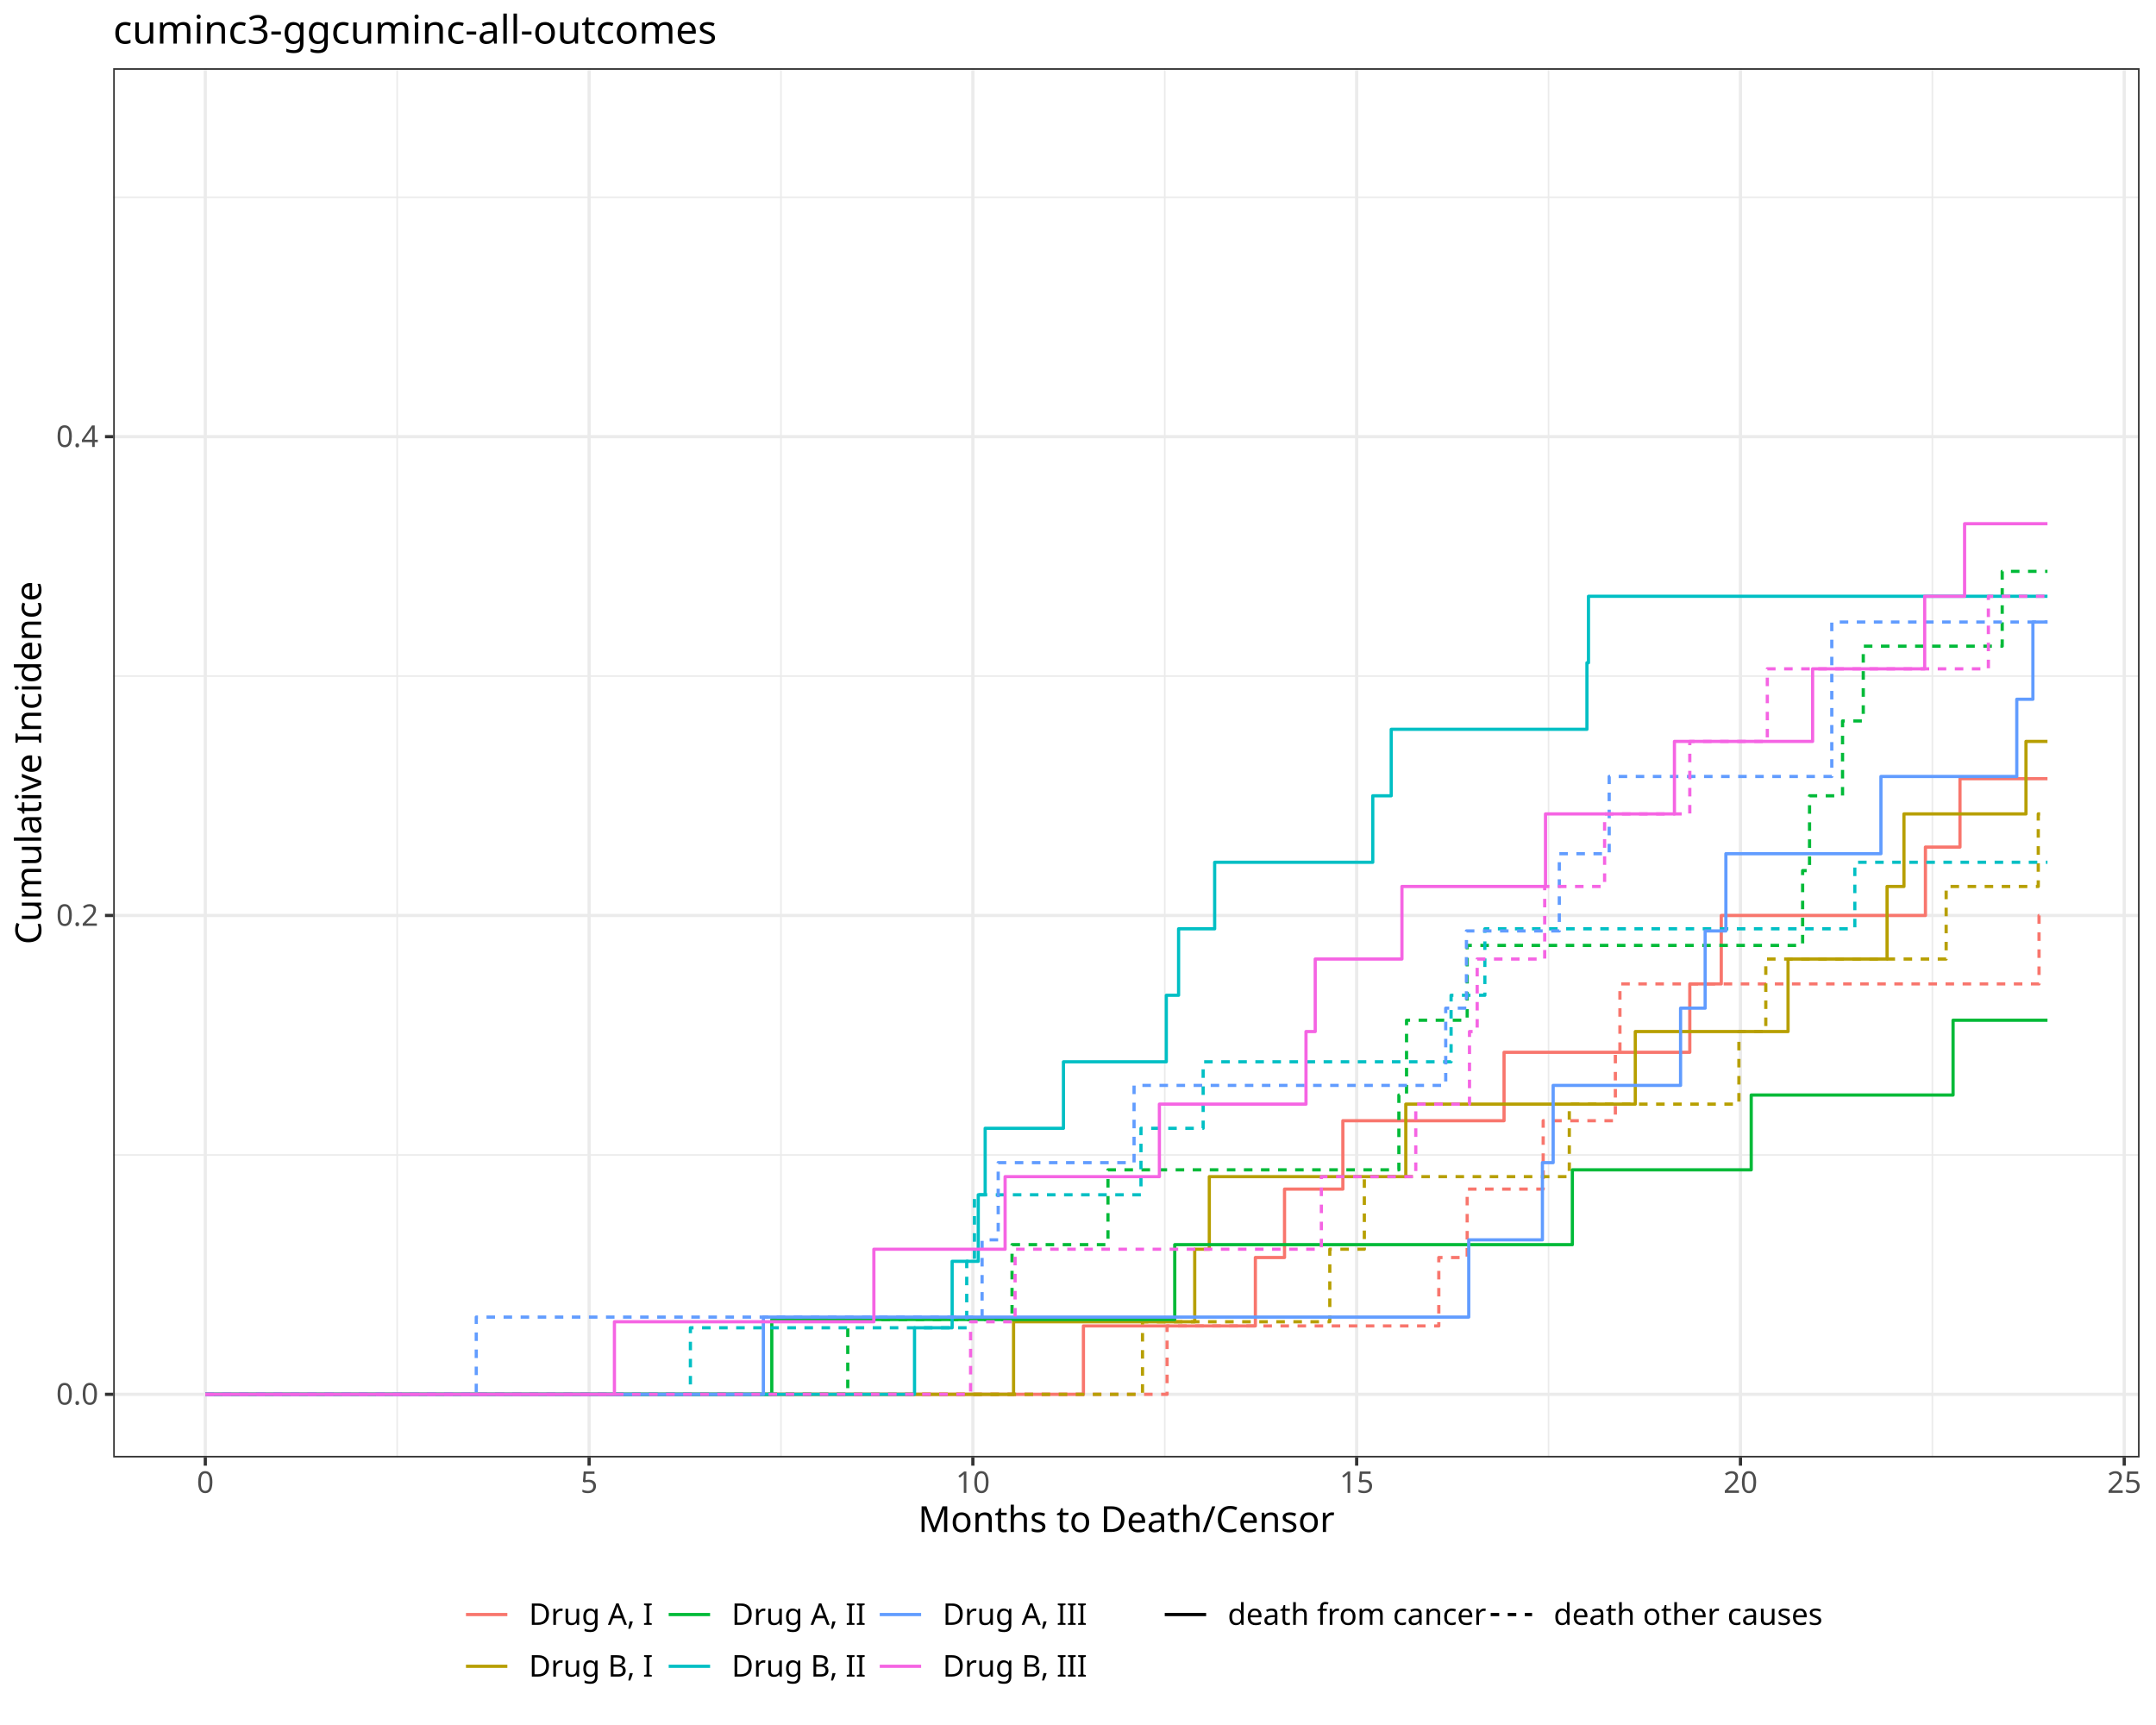
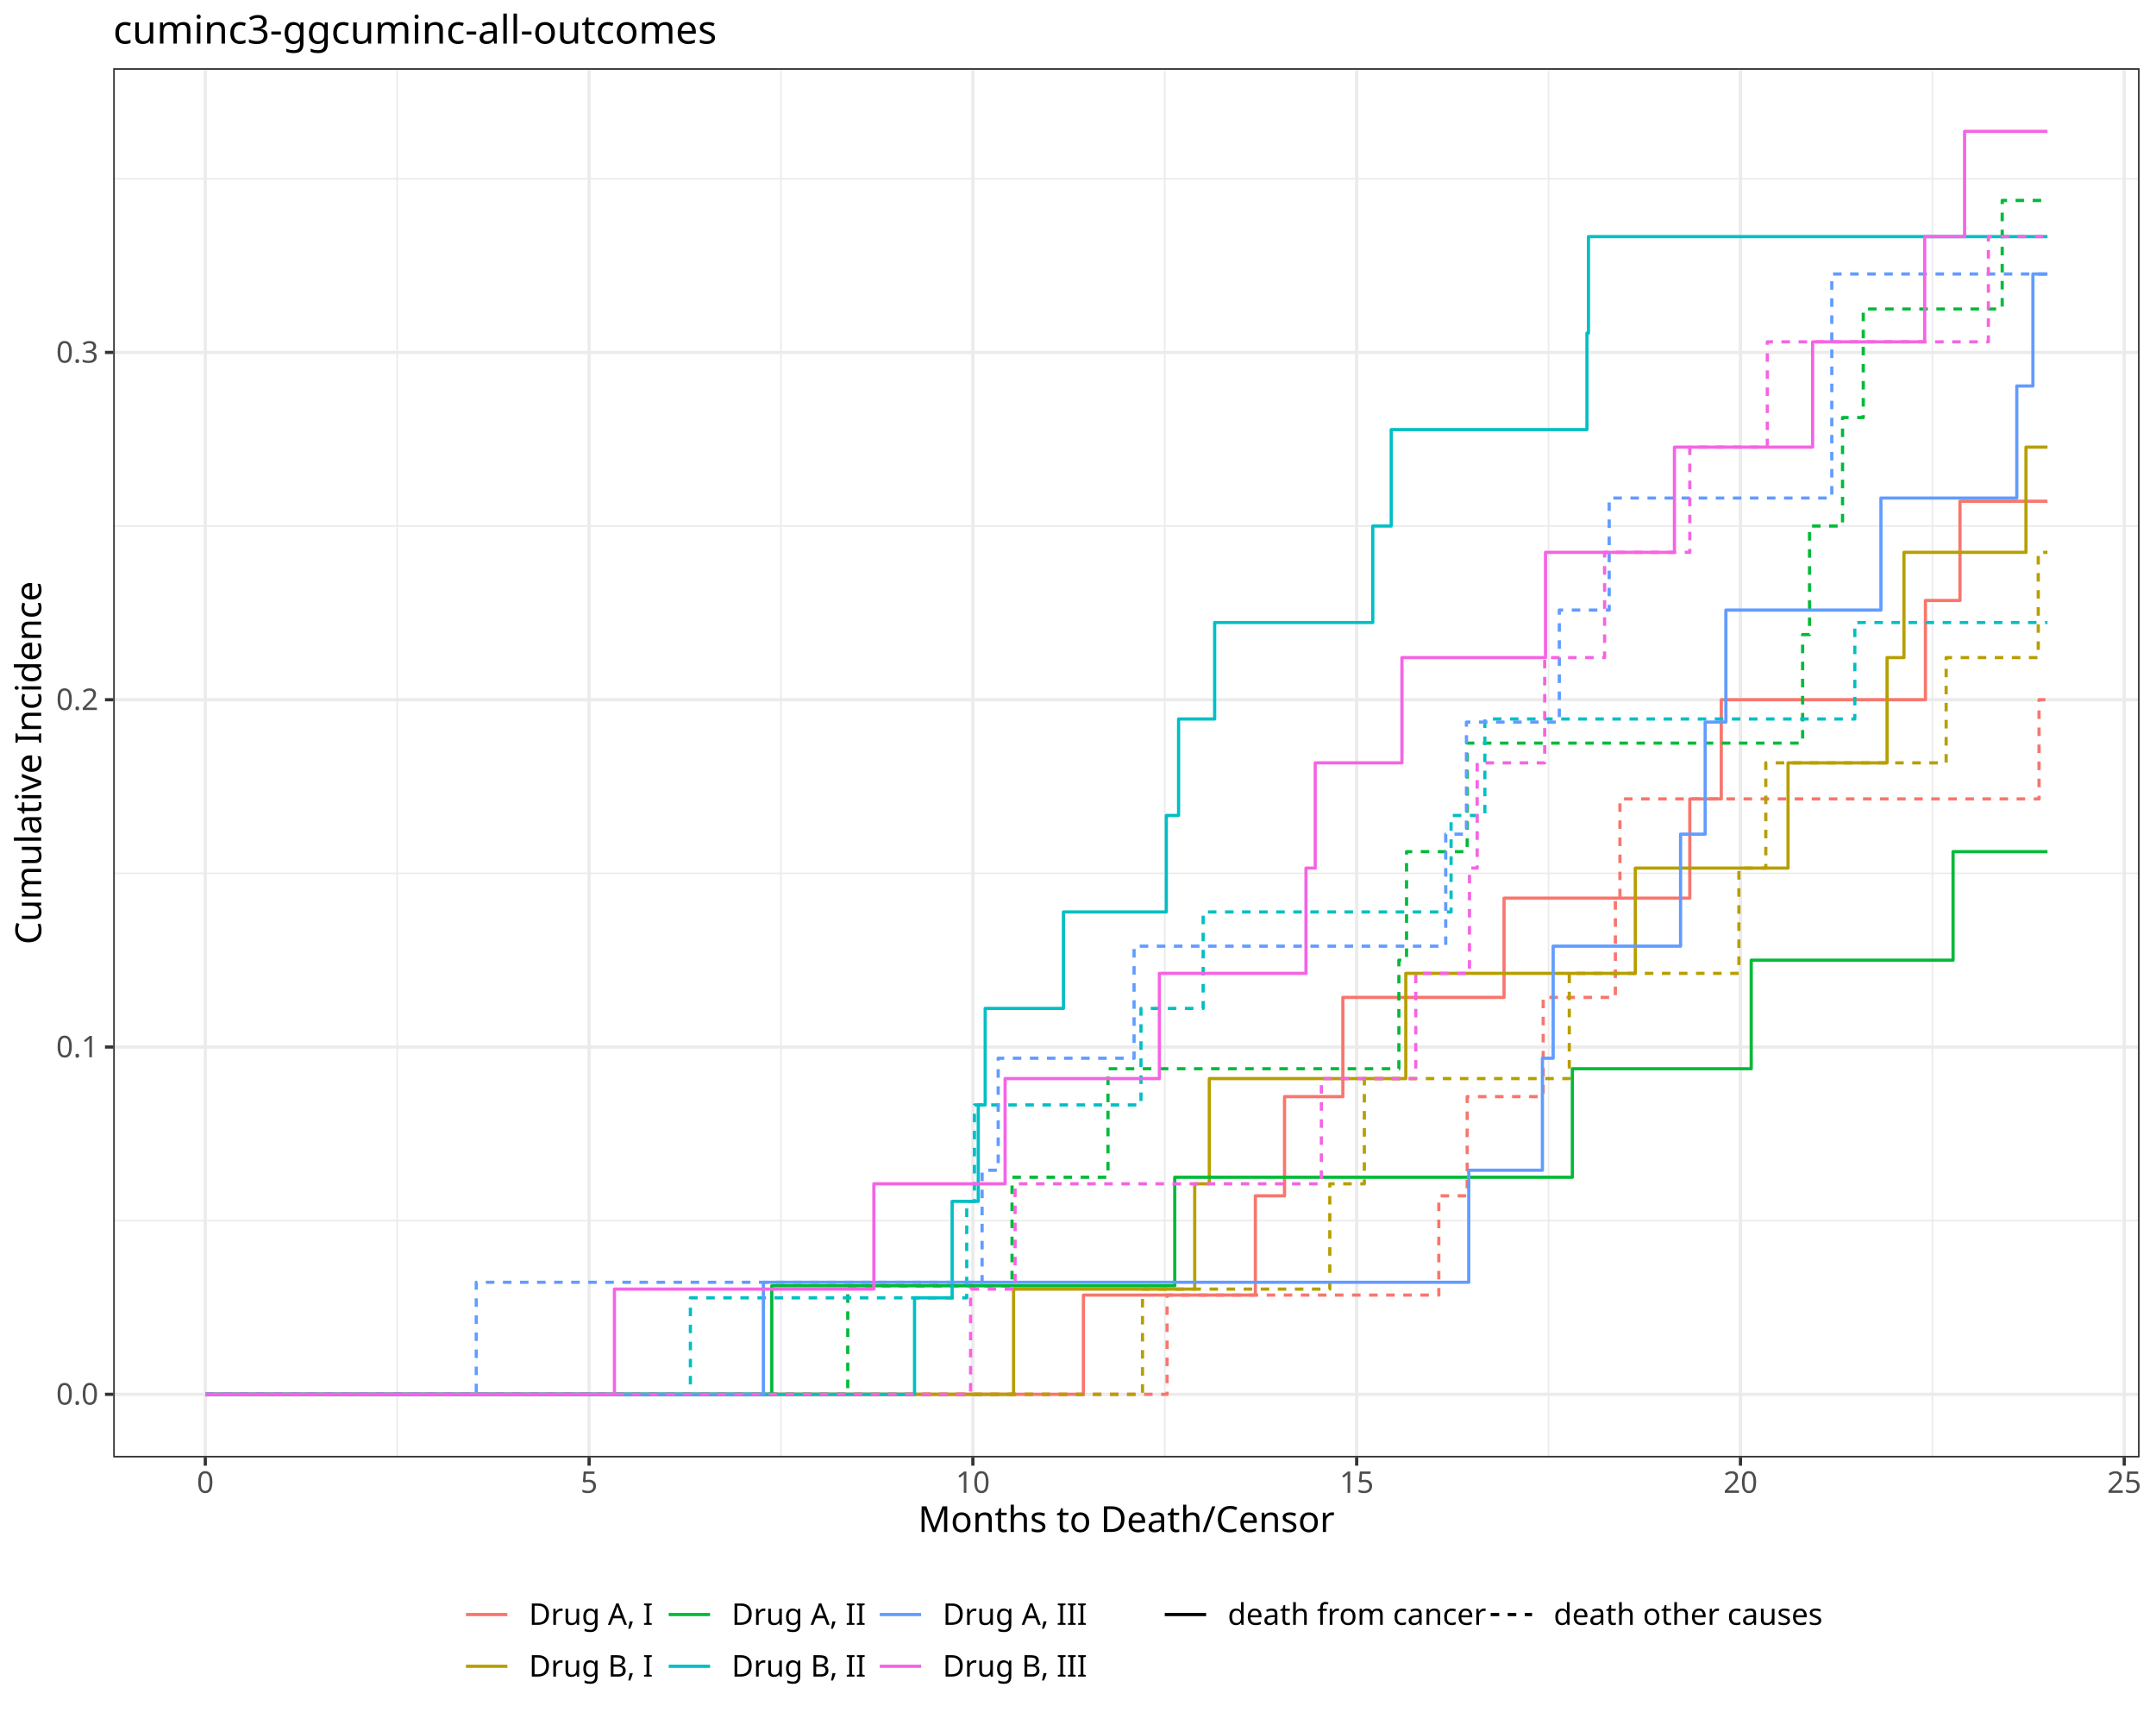
<svg xmlns="http://www.w3.org/2000/svg" class="svglite" data-engine-version="2.0" width="720.00pt" height="576.00pt" viewBox="0 0 720.00 576.00">
  <defs>
    <style type="text/css">
    .svglite line, .svglite polyline, .svglite polygon, .svglite path, .svglite rect, .svglite circle {
      fill: none;
      stroke: #000000;
      stroke-linecap: round;
      stroke-linejoin: round;
      stroke-miterlimit: 10.00;
    }
  </style>
  </defs>
  <rect width="100%" height="100%" style="stroke: none; fill: #FFFFFF;" />
  <defs>
    <clipPath id="cpMC4wMHw3MjAuMDB8MC4wMHw1NzYuMDA=">
      <rect x="0.00" y="0.00" width="720.00" height="576.00" />
    </clipPath>
  </defs>
  <g clip-path="url(#cpMC4wMHw3MjAuMDB8MC4wMHw1NzYuMDA=)">
    <rect x="0.00" y="0.00" width="720.00" height="576.00" style="stroke-width: 1.07; stroke: #FFFFFF; fill: #FFFFFF;" />
  </g>
  <defs>
    <clipPath id="cpMzcuODB8NzE0LjUyfDIyLjc4fDQ4Ni42Ng==">
      <rect x="37.80" y="22.78" width="676.72" height="463.88" />
    </clipPath>
  </defs>
  <g clip-path="url(#cpMzcuODB8NzE0LjUyfDIyLjc4fDQ4Ni42Ng==)">
    <rect x="37.80" y="22.78" width="676.72" height="463.88" style="stroke-width: 1.07; stroke: none; fill: #FFFFFF;" />
-     <polyline points="37.80,385.64 714.52,385.64 " style="stroke-width: 0.53; stroke: #EBEBEB; stroke-linecap: butt;" />
-     <polyline points="37.80,225.75 714.52,225.75 " style="stroke-width: 0.53; stroke: #EBEBEB; stroke-linecap: butt;" />
-     <polyline points="37.80,65.87 714.52,65.87 " style="stroke-width: 0.53; stroke: #EBEBEB; stroke-linecap: butt;" />
+     <polyline points="37.80,407.59 714.52,407.59 " style="stroke-width: 0.53; stroke: #EBEBEB; stroke-linecap: butt;" />
+     <polyline points="37.80,291.62 714.52,291.62 " style="stroke-width: 0.53; stroke: #EBEBEB; stroke-linecap: butt;" />
+     <polyline points="37.80,175.65 714.52,175.65 " style="stroke-width: 0.53; stroke: #EBEBEB; stroke-linecap: butt;" />
+     <polyline points="37.80,59.68 714.52,59.68 " style="stroke-width: 0.53; stroke: #EBEBEB; stroke-linecap: butt;" />
    <polyline points="132.65,486.66 132.65,22.78 " style="stroke-width: 0.53; stroke: #EBEBEB; stroke-linecap: butt;" />
    <polyline points="260.81,486.66 260.81,22.78 " style="stroke-width: 0.53; stroke: #EBEBEB; stroke-linecap: butt;" />
    <polyline points="388.98,486.66 388.98,22.78 " style="stroke-width: 0.53; stroke: #EBEBEB; stroke-linecap: butt;" />
    <polyline points="517.14,486.66 517.14,22.78 " style="stroke-width: 0.53; stroke: #EBEBEB; stroke-linecap: butt;" />
    <polyline points="645.31,486.66 645.31,22.78 " style="stroke-width: 0.53; stroke: #EBEBEB; stroke-linecap: butt;" />
    <polyline points="37.80,465.58 714.52,465.58 " style="stroke-width: 1.07; stroke: #EBEBEB; stroke-linecap: butt;" />
-     <polyline points="37.80,305.69 714.52,305.69 " style="stroke-width: 1.07; stroke: #EBEBEB; stroke-linecap: butt;" />
-     <polyline points="37.80,145.81 714.52,145.81 " style="stroke-width: 1.07; stroke: #EBEBEB; stroke-linecap: butt;" />
+     <polyline points="37.80,349.61 714.52,349.61 " style="stroke-width: 1.07; stroke: #EBEBEB; stroke-linecap: butt;" />
+     <polyline points="37.80,233.64 714.52,233.64 " style="stroke-width: 1.07; stroke: #EBEBEB; stroke-linecap: butt;" />
+     <polyline points="37.80,117.67 714.52,117.67 " style="stroke-width: 1.07; stroke: #EBEBEB; stroke-linecap: butt;" />
    <polyline points="68.56,486.66 68.56,22.78 " style="stroke-width: 1.07; stroke: #EBEBEB; stroke-linecap: butt;" />
    <polyline points="196.73,486.66 196.73,22.78 " style="stroke-width: 1.07; stroke: #EBEBEB; stroke-linecap: butt;" />
    <polyline points="324.89,486.66 324.89,22.78 " style="stroke-width: 1.07; stroke: #EBEBEB; stroke-linecap: butt;" />
    <polyline points="453.06,486.66 453.06,22.78 " style="stroke-width: 1.07; stroke: #EBEBEB; stroke-linecap: butt;" />
    <polyline points="581.23,486.66 581.23,22.78 " style="stroke-width: 1.07; stroke: #EBEBEB; stroke-linecap: butt;" />
    <polyline points="709.39,486.66 709.39,22.78 " style="stroke-width: 1.07; stroke: #EBEBEB; stroke-linecap: butt;" />
-     <polyline points="68.56,465.58 361.81,465.58 361.81,442.74 389.75,442.74 389.75,442.74 419.23,442.74 419.23,419.90 428.97,419.90 428.97,397.06 448.45,397.06 448.45,374.22 480.49,374.22 480.49,374.22 489.97,374.22 489.97,374.22 502.28,374.22 502.28,351.38 515.35,351.38 515.35,351.38 539.45,351.38 539.45,351.38 540.98,351.38 540.98,351.38 564.31,351.38 564.31,328.54 574.82,328.54 574.82,305.69 643.00,305.69 643.00,282.85 654.54,282.85 654.54,260.01 680.94,260.01 680.94,260.01 683.76,260.01 683.76,260.01 " style="stroke-width: 1.07; stroke: #F8766D; stroke-linecap: butt;" />
-     <polyline points="68.56,465.58 361.81,465.58 361.81,465.58 389.75,465.58 389.75,442.74 419.23,442.74 419.23,442.74 428.97,442.74 428.97,442.74 448.45,442.74 448.45,442.74 480.49,442.74 480.49,419.90 489.97,419.90 489.97,397.06 502.28,397.06 502.28,397.06 515.35,397.06 515.35,374.22 539.45,374.22 539.45,351.38 540.98,351.38 540.98,328.54 564.31,328.54 564.31,328.54 574.82,328.54 574.82,328.54 643.00,328.54 643.00,328.54 654.54,328.54 654.54,328.54 680.94,328.54 680.94,305.69 683.76,305.69 683.76,305.69 " style="stroke-width: 1.07; stroke: #F8766D; stroke-dasharray: 2.85,2.85; stroke-linecap: butt;" />
-     <polyline points="68.56,465.58 338.48,465.58 338.48,441.35 381.54,441.35 381.54,441.35 398.98,441.35 398.98,417.13 403.85,417.13 403.85,392.90 444.09,392.90 444.09,392.90 455.62,392.90 455.62,392.90 469.47,392.90 469.47,368.68 524.07,368.68 524.07,368.68 546.11,368.68 546.11,344.45 580.71,344.45 580.71,344.45 589.69,344.45 589.69,344.45 597.12,344.45 597.12,320.23 630.19,320.23 630.19,296.00 635.83,296.00 635.83,271.78 649.92,271.78 649.92,271.78 676.58,271.78 676.58,247.56 680.68,247.56 680.68,247.56 683.76,247.56 683.76,247.56 " style="stroke-width: 1.07; stroke: #B79F00; stroke-linecap: butt;" />
-     <polyline points="68.56,465.58 338.48,465.58 338.48,465.58 381.54,465.58 381.54,441.35 398.98,441.35 398.98,441.35 403.85,441.35 403.85,441.35 444.09,441.35 444.09,417.13 455.62,417.13 455.62,392.90 469.47,392.90 469.47,392.90 524.07,392.90 524.07,368.68 546.11,368.68 546.11,368.68 580.71,368.68 580.71,344.45 589.69,344.45 589.69,320.23 597.12,320.23 597.12,320.23 630.19,320.23 630.19,320.23 635.83,320.23 635.83,320.23 649.92,320.23 649.92,296.00 676.58,296.00 676.58,296.00 680.68,296.00 680.68,271.78 683.76,271.78 683.76,271.78 " style="stroke-width: 1.07; stroke: #B79F00; stroke-dasharray: 2.85,2.85; stroke-linecap: butt;" />
-     <polyline points="68.56,465.58 257.74,465.58 257.74,440.60 283.11,440.60 283.11,440.60 337.97,440.60 337.97,440.60 370.01,440.60 370.01,440.60 392.31,440.60 392.31,415.61 467.16,415.61 467.16,415.61 469.72,415.61 469.72,415.61 489.97,415.61 489.97,415.61 525.09,415.61 525.09,390.63 584.82,390.63 584.82,365.65 601.99,365.65 601.99,365.65 604.30,365.65 604.30,365.65 615.32,365.65 615.32,365.65 622.24,365.65 622.24,365.65 652.23,365.65 652.23,340.67 668.64,340.67 668.64,340.67 683.76,340.67 683.76,340.67 " style="stroke-width: 1.07; stroke: #00BA38; stroke-linecap: butt;" />
-     <polyline points="68.56,465.58 257.74,465.58 257.74,465.58 283.11,465.58 283.11,440.60 337.97,440.60 337.97,415.61 370.01,415.61 370.01,390.63 392.31,390.63 392.31,390.63 467.16,390.63 467.16,365.65 469.72,365.65 469.72,340.67 489.97,340.67 489.97,315.69 525.09,315.69 525.09,315.69 584.82,315.69 584.82,315.69 601.99,315.69 601.99,290.71 604.30,290.71 604.30,265.72 615.32,265.72 615.32,240.74 622.24,240.74 622.24,215.76 652.23,215.76 652.23,215.76 668.64,215.76 668.64,190.78 683.76,190.78 683.76,190.78 " style="stroke-width: 1.07; stroke: #00BA38; stroke-dasharray: 2.85,2.85; stroke-linecap: butt;" />
-     <polyline points="68.56,465.58 230.56,465.58 230.56,465.58 305.41,465.58 305.41,443.37 317.97,443.37 317.97,421.17 322.84,421.17 322.84,421.17 325.41,421.17 325.41,421.17 326.69,421.17 326.69,398.96 329.00,398.96 329.00,376.75 355.14,376.75 355.14,354.55 381.03,354.55 381.03,354.55 389.49,354.55 389.49,332.34 393.59,332.34 393.59,310.14 401.79,310.14 401.79,310.14 405.64,310.14 405.64,287.93 458.44,287.93 458.44,265.72 464.60,265.72 464.60,243.52 484.59,243.52 484.59,243.52 495.87,243.52 495.87,243.52 529.96,243.52 529.96,221.31 530.47,221.31 530.47,199.11 619.42,199.11 619.42,199.11 683.76,199.11 683.76,199.11 " style="stroke-width: 1.07; stroke: #00BFC4; stroke-linecap: butt;" />
-     <polyline points="68.56,465.58 230.56,465.58 230.56,443.37 305.41,443.37 305.41,443.37 317.97,443.37 317.97,443.37 322.84,443.37 322.84,421.17 325.41,421.17 325.41,398.96 326.69,398.96 326.69,398.96 329.00,398.96 329.00,398.96 355.14,398.96 355.14,398.96 381.03,398.96 381.03,376.75 389.49,376.75 389.49,376.75 393.59,376.75 393.59,376.75 401.79,376.75 401.79,354.55 405.64,354.55 405.64,354.55 458.44,354.55 458.44,354.55 464.60,354.55 464.60,354.55 484.59,354.55 484.59,332.34 495.87,332.34 495.87,310.14 529.96,310.14 529.96,310.14 530.47,310.14 530.47,310.14 619.42,310.14 619.42,287.93 683.76,287.93 683.76,287.93 " style="stroke-width: 1.07; stroke: #00BFC4; stroke-dasharray: 2.85,2.85; stroke-linecap: butt;" />
-     <polyline points="68.56,465.58 159.05,465.58 159.05,465.58 254.92,465.58 254.92,439.79 327.97,439.79 327.97,439.79 333.35,439.79 333.35,439.79 378.72,439.79 378.72,439.79 482.80,439.79 482.80,439.79 489.72,439.79 489.72,439.79 490.49,439.79 490.49,414.00 515.09,414.00 515.09,388.22 518.68,388.22 518.68,362.43 520.73,362.43 520.73,362.43 537.39,362.43 537.39,362.43 561.23,362.43 561.23,336.64 569.44,336.64 569.44,310.85 576.36,310.85 576.36,285.06 611.73,285.06 611.73,285.06 628.14,285.06 628.14,259.28 673.51,259.28 673.51,233.49 678.89,233.49 678.89,207.70 683.76,207.70 683.76,207.70 " style="stroke-width: 1.07; stroke: #619CFF; stroke-linecap: butt;" />
-     <polyline points="68.56,465.58 159.05,465.58 159.05,439.79 254.92,439.79 254.92,439.79 327.97,439.79 327.97,414.00 333.35,414.00 333.35,388.22 378.72,388.22 378.72,362.43 482.80,362.43 482.80,336.64 489.72,336.64 489.72,310.85 490.49,310.85 490.49,310.85 515.09,310.85 515.09,310.85 518.68,310.85 518.68,310.85 520.73,310.85 520.73,285.06 537.39,285.06 537.39,259.28 561.23,259.28 561.23,259.28 569.44,259.28 569.44,259.28 576.36,259.28 576.36,259.28 611.73,259.28 611.73,207.70 628.14,207.70 628.14,207.70 673.51,207.70 673.51,207.70 678.89,207.70 678.89,207.70 683.76,207.70 683.76,207.70 " style="stroke-width: 1.07; stroke: #619CFF; stroke-dasharray: 2.85,2.85; stroke-linecap: butt;" />
-     <polyline points="68.56,465.58 205.19,465.58 205.19,441.35 291.83,441.35 291.83,417.13 324.13,417.13 324.13,417.13 335.66,417.13 335.66,392.90 338.99,392.90 338.99,392.90 387.18,392.90 387.18,368.68 436.14,368.68 436.14,344.45 439.22,344.45 439.22,320.23 441.27,320.23 441.27,320.23 468.18,320.23 468.18,296.00 472.80,296.00 472.80,296.00 490.74,296.00 490.74,296.00 493.31,296.00 493.31,296.00 515.86,296.00 515.86,296.00 516.12,296.00 516.12,271.78 535.86,271.78 535.86,271.78 559.18,271.78 559.18,247.56 564.31,247.56 564.31,247.56 590.20,247.56 590.20,247.56 605.32,247.56 605.32,223.33 642.75,223.33 642.75,199.11 656.08,199.11 656.08,174.88 664.02,174.88 664.02,174.88 683.76,174.88 683.76,174.88 " style="stroke-width: 1.07; stroke: #F564E3; stroke-linecap: butt;" />
-     <polyline points="68.56,465.58 205.19,465.58 205.19,465.58 291.83,465.58 291.83,465.58 324.13,465.58 324.13,441.35 335.66,441.35 335.66,441.35 338.99,441.35 338.99,417.13 387.18,417.13 387.18,417.13 436.14,417.13 436.14,417.13 439.22,417.13 439.22,417.13 441.27,417.13 441.27,392.90 468.18,392.90 468.18,392.90 472.80,392.90 472.80,368.68 490.74,368.68 490.74,344.45 493.31,344.45 493.31,320.23 515.86,320.23 515.86,296.00 516.12,296.00 516.12,296.00 535.86,296.00 535.86,271.78 559.18,271.78 559.18,271.78 564.31,271.78 564.31,247.56 590.20,247.56 590.20,223.33 605.32,223.33 605.32,223.33 642.75,223.33 642.75,223.33 656.08,223.33 656.08,223.33 664.02,223.33 664.02,199.11 683.76,199.11 683.76,199.11 " style="stroke-width: 1.07; stroke: #F564E3; stroke-dasharray: 2.85,2.85; stroke-linecap: butt;" />
+     <polyline points="68.56,465.58 361.81,465.58 361.81,432.44 389.75,432.44 389.75,432.44 419.23,432.44 419.23,399.31 428.97,399.31 428.97,366.18 448.45,366.18 448.45,333.04 480.49,333.04 480.49,333.04 489.97,333.04 489.97,333.04 502.28,333.04 502.28,299.91 515.35,299.91 515.35,299.91 539.45,299.91 539.45,299.91 540.98,299.91 540.98,299.91 564.31,299.91 564.31,266.77 574.82,266.77 574.82,233.64 643.00,233.64 643.00,200.50 654.54,200.50 654.54,167.37 680.94,167.37 680.94,167.37 683.76,167.37 683.76,167.37 " style="stroke-width: 1.07; stroke: #F8766D; stroke-linecap: butt;" />
+     <polyline points="68.56,465.58 361.81,465.58 361.81,465.58 389.75,465.58 389.75,432.44 419.23,432.44 419.23,432.44 428.97,432.44 428.97,432.44 448.45,432.44 448.45,432.44 480.49,432.44 480.49,399.31 489.97,399.31 489.97,366.18 502.28,366.18 502.28,366.18 515.35,366.18 515.35,333.04 539.45,333.04 539.45,299.91 540.98,299.91 540.98,266.77 564.31,266.77 564.31,266.77 574.82,266.77 574.82,266.77 643.00,266.77 643.00,266.77 654.54,266.77 654.54,266.77 680.94,266.77 680.94,233.64 683.76,233.64 683.76,233.64 " style="stroke-width: 1.07; stroke: #F8766D; stroke-dasharray: 2.85,2.85; stroke-linecap: butt;" />
+     <polyline points="68.56,465.58 338.48,465.58 338.48,430.44 381.54,430.44 381.54,430.44 398.98,430.44 398.98,395.29 403.85,395.29 403.85,360.15 444.09,360.15 444.09,360.15 455.62,360.15 455.62,360.15 469.47,360.15 469.47,325.01 524.07,325.01 524.07,325.01 546.11,325.01 546.11,289.87 580.71,289.87 580.71,289.87 589.69,289.87 589.69,289.87 597.12,289.87 597.12,254.72 630.19,254.72 630.19,219.58 635.83,219.58 635.83,184.44 649.92,184.44 649.92,184.44 676.58,184.44 676.58,149.30 680.68,149.30 680.68,149.30 683.76,149.30 683.76,149.30 " style="stroke-width: 1.07; stroke: #B79F00; stroke-linecap: butt;" />
+     <polyline points="68.56,465.58 338.48,465.58 338.48,465.58 381.54,465.58 381.54,430.44 398.98,430.44 398.98,430.44 403.85,430.44 403.85,430.44 444.09,430.44 444.09,395.29 455.62,395.29 455.62,360.15 469.47,360.15 469.47,360.15 524.07,360.15 524.07,325.01 546.11,325.01 546.11,325.01 580.71,325.01 580.71,289.87 589.69,289.87 589.69,254.72 597.12,254.72 597.12,254.72 630.19,254.72 630.19,254.72 635.83,254.72 635.83,254.72 649.92,254.72 649.92,219.58 676.58,219.58 676.58,219.58 680.68,219.58 680.68,184.44 683.76,184.44 683.76,184.44 " style="stroke-width: 1.07; stroke: #B79F00; stroke-dasharray: 2.85,2.85; stroke-linecap: butt;" />
+     <polyline points="68.56,465.58 257.74,465.58 257.74,429.34 283.11,429.34 283.11,429.34 337.97,429.34 337.97,429.34 370.01,429.34 370.01,429.34 392.31,429.34 392.31,393.10 467.16,393.10 467.16,393.10 469.72,393.10 469.72,393.10 489.97,393.10 489.97,393.10 525.09,393.10 525.09,356.86 584.82,356.86 584.82,320.62 601.99,320.62 601.99,320.62 604.30,320.62 604.30,320.62 615.32,320.62 615.32,320.62 622.24,320.62 622.24,320.62 652.23,320.62 652.23,284.38 668.64,284.38 668.64,284.38 683.76,284.38 683.76,284.38 " style="stroke-width: 1.07; stroke: #00BA38; stroke-linecap: butt;" />
+     <polyline points="68.56,465.58 257.74,465.58 257.74,465.58 283.11,465.58 283.11,429.34 337.97,429.34 337.97,393.10 370.01,393.10 370.01,356.86 392.31,356.86 392.31,356.86 467.16,356.86 467.16,320.62 469.72,320.62 469.72,284.38 489.97,284.38 489.97,248.13 525.09,248.13 525.09,248.13 584.82,248.13 584.82,248.13 601.99,248.13 601.99,211.89 604.30,211.89 604.30,175.65 615.32,175.65 615.32,139.41 622.24,139.41 622.24,103.17 652.23,103.17 652.23,103.17 668.64,103.17 668.64,66.93 683.76,66.93 683.76,66.93 " style="stroke-width: 1.07; stroke: #00BA38; stroke-dasharray: 2.85,2.85; stroke-linecap: butt;" />
+     <polyline points="68.56,465.58 230.56,465.58 230.56,465.58 305.41,465.58 305.41,433.36 317.97,433.36 317.97,401.15 322.84,401.15 322.84,401.15 325.41,401.15 325.41,401.15 326.69,401.15 326.69,368.94 329.00,368.94 329.00,336.72 355.14,336.72 355.14,304.51 381.03,304.51 381.03,304.51 389.49,304.51 389.49,272.29 393.59,272.29 393.59,240.08 401.79,240.08 401.79,240.08 405.64,240.08 405.64,207.87 458.44,207.87 458.44,175.65 464.60,175.65 464.60,143.44 484.59,143.44 484.59,143.44 495.87,143.44 495.87,143.44 529.96,143.44 529.96,111.23 530.47,111.23 530.47,79.01 619.42,79.01 619.42,79.01 683.76,79.01 683.76,79.01 " style="stroke-width: 1.07; stroke: #00BFC4; stroke-linecap: butt;" />
+     <polyline points="68.56,465.58 230.56,465.58 230.56,433.36 305.41,433.36 305.41,433.36 317.97,433.36 317.97,433.36 322.84,433.36 322.84,401.15 325.41,401.15 325.41,368.94 326.69,368.94 326.69,368.94 329.00,368.94 329.00,368.94 355.14,368.94 355.14,368.94 381.03,368.94 381.03,336.72 389.49,336.72 389.49,336.72 393.59,336.72 393.59,336.72 401.79,336.72 401.79,304.51 405.64,304.51 405.64,304.51 458.44,304.51 458.44,304.51 464.60,304.51 464.60,304.51 484.59,304.51 484.59,272.29 495.87,272.29 495.87,240.08 529.96,240.08 529.96,240.08 530.47,240.08 530.47,240.08 619.42,240.08 619.42,207.87 683.76,207.87 683.76,207.87 " style="stroke-width: 1.07; stroke: #00BFC4; stroke-dasharray: 2.85,2.85; stroke-linecap: butt;" />
+     <polyline points="68.56,465.58 159.05,465.58 159.05,465.58 254.92,465.58 254.92,428.17 327.97,428.17 327.97,428.17 333.35,428.17 333.35,428.17 378.72,428.17 378.72,428.17 482.80,428.17 482.80,428.17 489.72,428.17 489.72,428.17 490.49,428.17 490.49,390.76 515.09,390.76 515.09,353.35 518.68,353.35 518.68,315.94 520.73,315.94 520.73,315.94 537.39,315.94 537.39,315.94 561.23,315.94 561.23,278.53 569.44,278.53 569.44,241.12 576.36,241.12 576.36,203.71 611.73,203.71 611.73,203.71 628.14,203.71 628.14,166.30 673.51,166.30 673.51,128.89 678.89,128.89 678.89,91.48 683.76,91.48 683.76,91.48 " style="stroke-width: 1.07; stroke: #619CFF; stroke-linecap: butt;" />
+     <polyline points="68.56,465.58 159.05,465.58 159.05,428.17 254.92,428.17 254.92,428.17 327.97,428.17 327.97,390.76 333.35,390.76 333.35,353.35 378.72,353.35 378.72,315.94 482.80,315.94 482.80,278.53 489.72,278.53 489.72,241.12 490.49,241.12 490.49,241.12 515.09,241.12 515.09,241.12 518.68,241.12 518.68,241.12 520.73,241.12 520.73,203.71 537.39,203.71 537.39,166.30 561.23,166.30 561.23,166.30 569.44,166.30 569.44,166.30 576.36,166.30 576.36,166.30 611.73,166.30 611.73,91.48 628.14,91.48 628.14,91.48 673.51,91.48 673.51,91.48 678.89,91.48 678.89,91.48 683.76,91.48 683.76,91.48 " style="stroke-width: 1.07; stroke: #619CFF; stroke-dasharray: 2.85,2.85; stroke-linecap: butt;" />
+     <polyline points="68.56,465.58 205.19,465.58 205.19,430.44 291.83,430.44 291.83,395.29 324.13,395.29 324.13,395.29 335.66,395.29 335.66,360.15 338.99,360.15 338.99,360.15 387.18,360.15 387.18,325.01 436.14,325.01 436.14,289.87 439.22,289.87 439.22,254.72 441.27,254.72 441.27,254.72 468.18,254.72 468.18,219.58 472.80,219.58 472.80,219.58 490.74,219.58 490.74,219.58 493.31,219.58 493.31,219.58 515.86,219.58 515.86,219.58 516.12,219.58 516.12,184.44 535.86,184.44 535.86,184.44 559.18,184.44 559.18,149.30 564.31,149.30 564.31,149.30 590.20,149.30 590.20,149.30 605.32,149.30 605.32,114.15 642.75,114.15 642.75,79.01 656.08,79.01 656.08,43.87 664.02,43.87 664.02,43.87 683.76,43.87 683.76,43.87 " style="stroke-width: 1.07; stroke: #F564E3; stroke-linecap: butt;" />
+     <polyline points="68.56,465.58 205.19,465.58 205.19,465.58 291.83,465.58 291.83,465.58 324.13,465.58 324.13,430.44 335.66,430.44 335.66,430.44 338.99,430.44 338.99,395.29 387.18,395.29 387.18,395.29 436.14,395.29 436.14,395.29 439.22,395.29 439.22,395.29 441.27,395.29 441.27,360.15 468.18,360.15 468.18,360.15 472.80,360.15 472.80,325.01 490.74,325.01 490.74,289.87 493.31,289.87 493.31,254.72 515.86,254.72 515.86,219.58 516.12,219.58 516.12,219.58 535.86,219.58 535.86,184.44 559.18,184.44 559.18,184.44 564.31,184.44 564.31,149.30 590.20,149.30 590.20,114.15 605.32,114.15 605.32,114.15 642.75,114.15 642.75,114.15 656.08,114.15 656.08,114.15 664.02,114.15 664.02,79.01 683.76,79.01 683.76,79.01 " style="stroke-width: 1.07; stroke: #F564E3; stroke-dasharray: 2.85,2.85; stroke-linecap: butt;" />
    <rect x="37.80" y="22.78" width="676.72" height="463.88" style="stroke-width: 1.07; stroke: #333333;" />
  </g>
  <g clip-path="url(#cpMC4wMHw3MjAuMDB8MC4wMHw1NzYuMDA=)">
    <text x="32.87" y="469.02" text-anchor="end" style="font-size: 10.00px; fill: #4D4D4D; font-family: sans;" textLength="13.90px" lengthAdjust="spacingAndGlyphs">0.0</text>
-     <text x="32.87" y="309.14" text-anchor="end" style="font-size: 10.00px; fill: #4D4D4D; font-family: sans;" textLength="13.90px" lengthAdjust="spacingAndGlyphs">0.2</text>
-     <text x="32.87" y="149.25" text-anchor="end" style="font-size: 10.00px; fill: #4D4D4D; font-family: sans;" textLength="13.90px" lengthAdjust="spacingAndGlyphs">0.4</text>
+     <text x="32.87" y="353.05" text-anchor="end" style="font-size: 10.00px; fill: #4D4D4D; font-family: sans;" textLength="13.90px" lengthAdjust="spacingAndGlyphs">0.1</text>
+     <text x="32.87" y="237.08" text-anchor="end" style="font-size: 10.00px; fill: #4D4D4D; font-family: sans;" textLength="13.90px" lengthAdjust="spacingAndGlyphs">0.2</text>
+     <text x="32.87" y="121.11" text-anchor="end" style="font-size: 10.00px; fill: #4D4D4D; font-family: sans;" textLength="13.90px" lengthAdjust="spacingAndGlyphs">0.3</text>
    <polyline points="35.06,465.58 37.80,465.58 " style="stroke-width: 1.07; stroke: #333333; stroke-linecap: butt;" />
-     <polyline points="35.06,305.69 37.80,305.69 " style="stroke-width: 1.07; stroke: #333333; stroke-linecap: butt;" />
-     <polyline points="35.06,145.81 37.80,145.81 " style="stroke-width: 1.07; stroke: #333333; stroke-linecap: butt;" />
+     <polyline points="35.06,349.61 37.80,349.61 " style="stroke-width: 1.07; stroke: #333333; stroke-linecap: butt;" />
+     <polyline points="35.06,233.64 37.80,233.64 " style="stroke-width: 1.07; stroke: #333333; stroke-linecap: butt;" />
+     <polyline points="35.06,117.67 37.80,117.67 " style="stroke-width: 1.07; stroke: #333333; stroke-linecap: butt;" />
    <polyline points="68.56,489.40 68.56,486.66 " style="stroke-width: 1.07; stroke: #333333; stroke-linecap: butt;" />
    <polyline points="196.73,489.40 196.73,486.66 " style="stroke-width: 1.07; stroke: #333333; stroke-linecap: butt;" />
    <polyline points="324.89,489.40 324.89,486.66 " style="stroke-width: 1.07; stroke: #333333; stroke-linecap: butt;" />
    <polyline points="453.06,489.40 453.06,486.66 " style="stroke-width: 1.07; stroke: #333333; stroke-linecap: butt;" />
    <polyline points="581.23,489.40 581.23,486.66 " style="stroke-width: 1.07; stroke: #333333; stroke-linecap: butt;" />
    <polyline points="709.39,489.40 709.39,486.66 " style="stroke-width: 1.07; stroke: #333333; stroke-linecap: butt;" />
    <text x="68.56" y="498.48" text-anchor="middle" style="font-size: 10.00px; fill: #4D4D4D; font-family: sans;" textLength="5.56px" lengthAdjust="spacingAndGlyphs">0</text>
    <text x="196.73" y="498.48" text-anchor="middle" style="font-size: 10.00px; fill: #4D4D4D; font-family: sans;" textLength="5.56px" lengthAdjust="spacingAndGlyphs">5</text>
    <text x="324.89" y="498.48" text-anchor="middle" style="font-size: 10.00px; fill: #4D4D4D; font-family: sans;" textLength="11.12px" lengthAdjust="spacingAndGlyphs">10</text>
    <text x="453.06" y="498.48" text-anchor="middle" style="font-size: 10.00px; fill: #4D4D4D; font-family: sans;" textLength="11.12px" lengthAdjust="spacingAndGlyphs">15</text>
    <text x="581.23" y="498.48" text-anchor="middle" style="font-size: 10.00px; fill: #4D4D4D; font-family: sans;" textLength="11.12px" lengthAdjust="spacingAndGlyphs">20</text>
    <text x="709.39" y="498.48" text-anchor="middle" style="font-size: 10.00px; fill: #4D4D4D; font-family: sans;" textLength="11.12px" lengthAdjust="spacingAndGlyphs">25</text>
    <text x="376.16" y="511.55" text-anchor="middle" style="font-size: 12.00px; font-family: sans;" textLength="130.09px" lengthAdjust="spacingAndGlyphs">Months to Death/Censor</text>
    <text transform="translate(13.74,254.72) rotate(-90)" text-anchor="middle" style="font-size: 12.00px; font-family: sans;" textLength="114.75px" lengthAdjust="spacingAndGlyphs">Cumulative Incidence</text>
    <rect x="142.92" y="525.00" width="222.40" height="45.52" style="stroke-width: 1.07; stroke: none; fill: #FFFFFF;" />
    <rect x="153.88" y="530.48" width="17.28" height="17.28" style="stroke-width: 1.07; stroke: none; fill: #FFFFFF;" />
    <line x1="155.61" y1="539.12" x2="169.43" y2="539.12" style="stroke-width: 1.07; stroke: #F8766D; stroke-linecap: butt;" />
    <rect x="153.88" y="547.76" width="17.28" height="17.28" style="stroke-width: 1.07; stroke: none; fill: #FFFFFF;" />
    <line x1="155.61" y1="556.40" x2="169.43" y2="556.40" style="stroke-width: 1.07; stroke: #B79F00; stroke-linecap: butt;" />
    <rect x="221.58" y="530.48" width="17.28" height="17.28" style="stroke-width: 1.07; stroke: none; fill: #FFFFFF;" />
    <line x1="223.31" y1="539.12" x2="237.14" y2="539.12" style="stroke-width: 1.07; stroke: #00BA38; stroke-linecap: butt;" />
    <rect x="221.58" y="547.76" width="17.28" height="17.28" style="stroke-width: 1.07; stroke: none; fill: #FFFFFF;" />
    <line x1="223.31" y1="556.40" x2="237.14" y2="556.40" style="stroke-width: 1.07; stroke: #00BFC4; stroke-linecap: butt;" />
    <rect x="292.06" y="530.48" width="17.28" height="17.28" style="stroke-width: 1.07; stroke: none; fill: #FFFFFF;" />
    <line x1="293.79" y1="539.12" x2="307.61" y2="539.12" style="stroke-width: 1.07; stroke: #619CFF; stroke-linecap: butt;" />
    <rect x="292.06" y="547.76" width="17.28" height="17.28" style="stroke-width: 1.07; stroke: none; fill: #FFFFFF;" />
    <line x1="293.79" y1="556.40" x2="307.61" y2="556.40" style="stroke-width: 1.07; stroke: #F564E3; stroke-linecap: butt;" />
    <text x="176.64" y="542.56" style="font-size: 10.00px; font-family: sans;" textLength="39.46px" lengthAdjust="spacingAndGlyphs">Drug A, I</text>
    <text x="176.64" y="559.84" style="font-size: 10.00px; font-family: sans;" textLength="39.46px" lengthAdjust="spacingAndGlyphs">Drug B, I</text>
    <text x="244.34" y="542.56" style="font-size: 10.00px; font-family: sans;" textLength="42.24px" lengthAdjust="spacingAndGlyphs">Drug A, II</text>
    <text x="244.34" y="559.84" style="font-size: 10.00px; font-family: sans;" textLength="42.24px" lengthAdjust="spacingAndGlyphs">Drug B, II</text>
    <text x="314.82" y="542.56" style="font-size: 10.00px; font-family: sans;" textLength="45.02px" lengthAdjust="spacingAndGlyphs">Drug A, III</text>
    <text x="314.82" y="559.84" style="font-size: 10.00px; font-family: sans;" textLength="45.02px" lengthAdjust="spacingAndGlyphs">Drug B, III</text>
    <rect x="376.28" y="525.00" width="233.12" height="28.24" style="stroke-width: 1.07; stroke: none; fill: #FFFFFF;" />
    <rect x="387.24" y="530.48" width="17.28" height="17.28" style="stroke-width: 1.07; stroke: none; fill: #FFFFFF;" />
    <line x1="388.97" y1="539.12" x2="402.79" y2="539.12" style="stroke-width: 1.07; stroke-linecap: butt;" />
    <rect x="496.09" y="530.48" width="17.28" height="17.28" style="stroke-width: 1.07; stroke: none; fill: #FFFFFF;" />
    <line x1="497.81" y1="539.12" x2="511.64" y2="539.12" style="stroke-width: 1.07; stroke-dasharray: 2.85,2.85; stroke-linecap: butt;" />
    <text x="410.00" y="542.56" style="font-size: 10.00px; font-family: sans;" textLength="80.61px" lengthAdjust="spacingAndGlyphs">death from cancer</text>
    <text x="518.85" y="542.56" style="font-size: 10.00px; font-family: sans;" textLength="85.07px" lengthAdjust="spacingAndGlyphs">death other causes</text>
    <text x="37.80" y="14.56" style="font-size: 13.20px; font-family: sans;" textLength="189.31px" lengthAdjust="spacingAndGlyphs">cuminc3-ggcuminc-all-outcomes</text>
  </g>
</svg>
